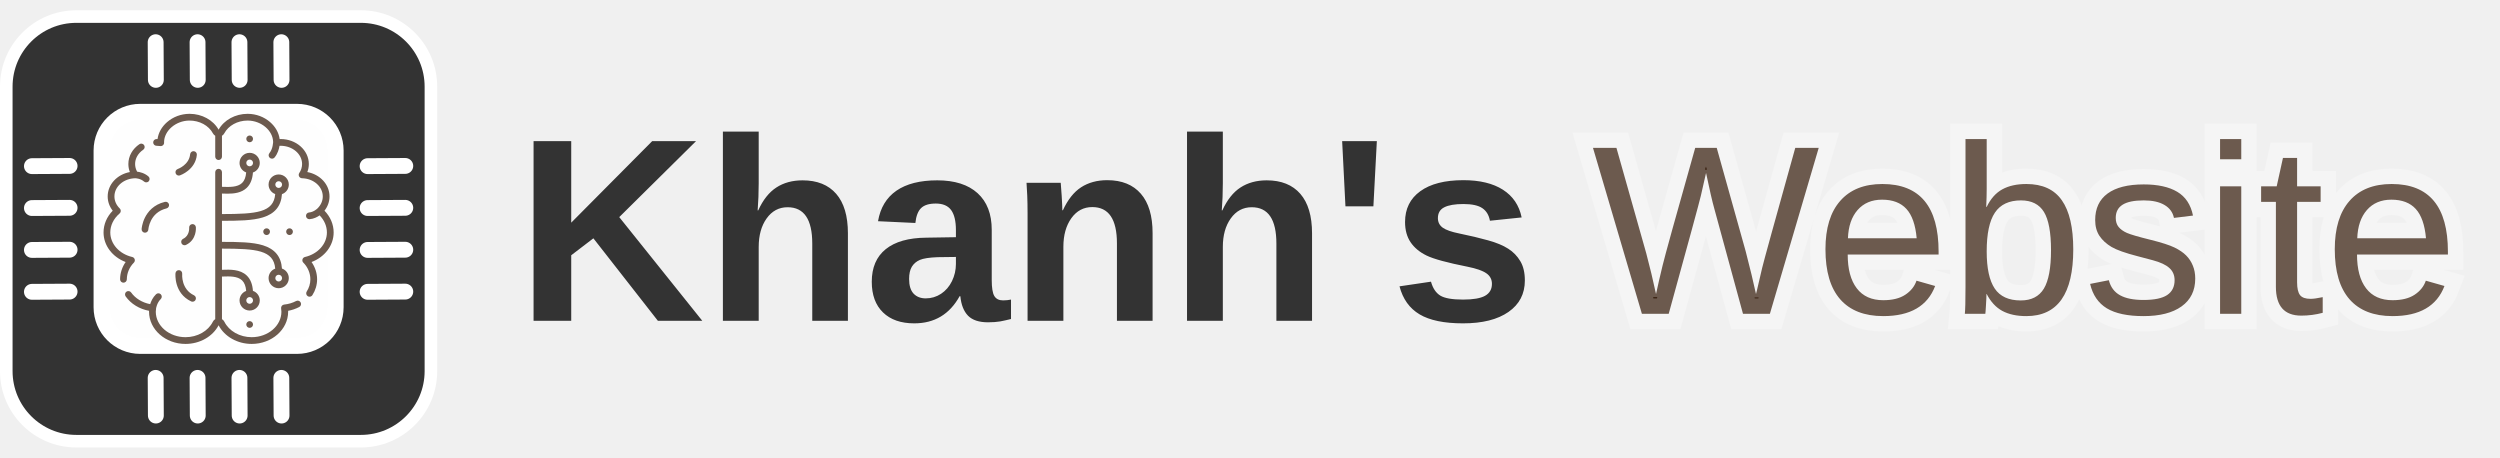
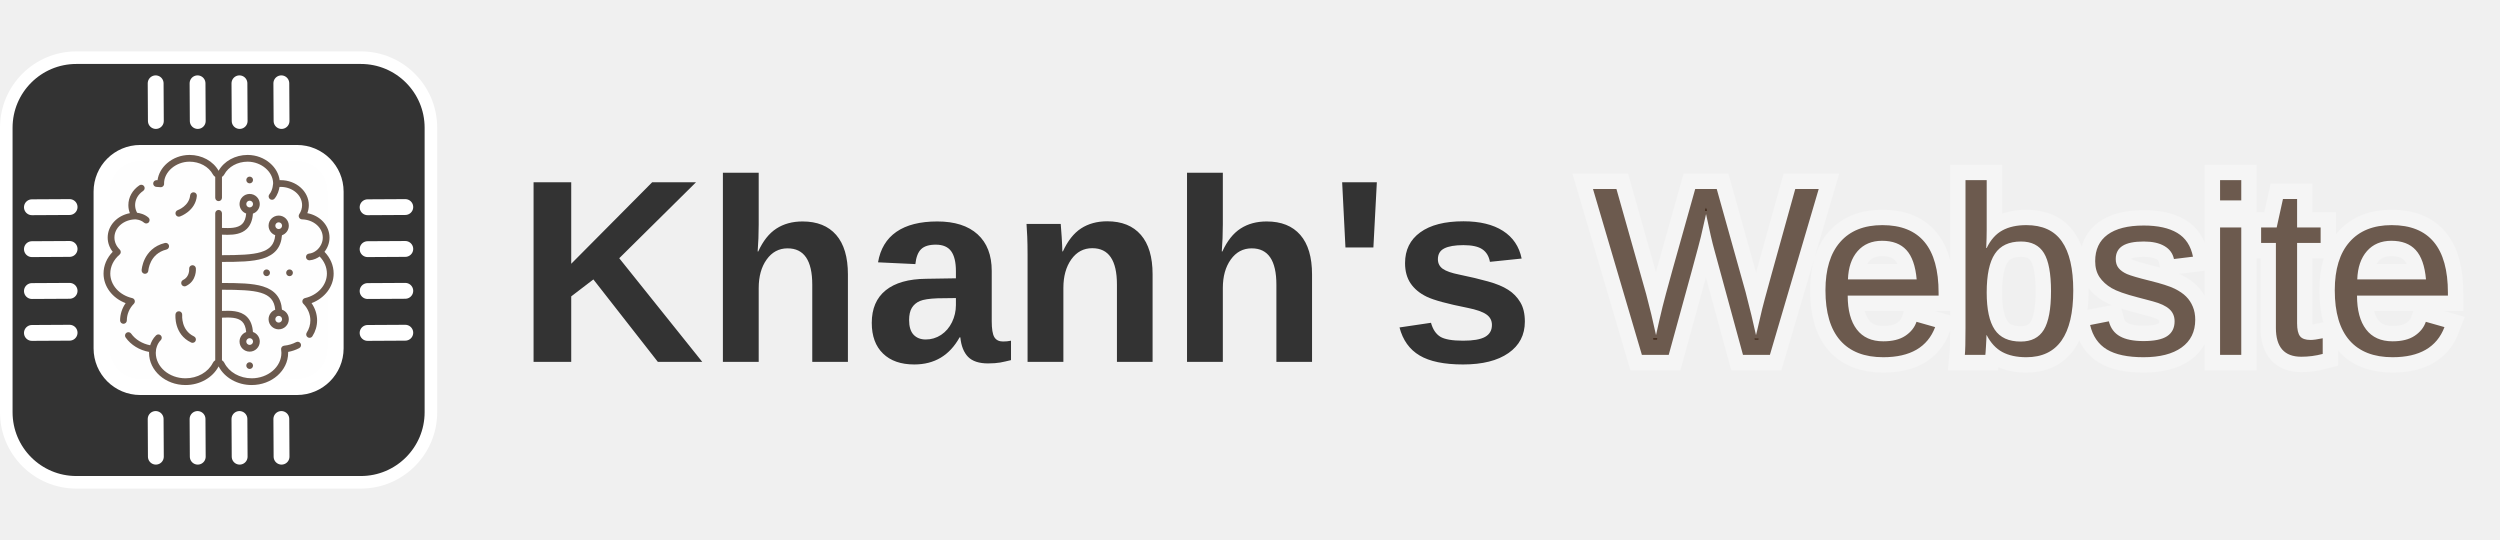
- <svg xmlns="http://www.w3.org/2000/svg" width="486.463mm" height="89.072mm" viewBox="0 0 486.463 89.072" version="1.1" id="svg5">
+ <svg xmlns="http://www.w3.org/2000/svg" width="486.463mm" height="105.072mm" viewBox="0 0 486.463 105.072" version="1.1" id="svg5">
  <defs id="defs2">
    </defs>
-   <g id="layer1" transform="translate(168.0231,-73.81899)">
+   <g id="layer1" transform="translate(168.0231,-65.81899)">
    <text xml:space="preserve" style="font-size:50.8px;line-height:0;font-family:Arial;-inkscape-font-specification:Arial;letter-spacing:0px;word-spacing:0px;opacity:1;fill:#333333;fill-opacity:1;stroke:#ffffff;stroke-width:0;stroke-miterlimit:4;stroke-dasharray:none;stroke-opacity:0.306" x="-67.588" y="136.239" id="text50106">
      <tspan id="tspan50104" style="font-weight:bold;font-size:50.8px;fill:#333333;fill-opacity:1;stroke:#ffffff;stroke-width:0;stroke-miterlimit:4;stroke-dasharray:none;stroke-opacity:0.306" x="-67.588" y="136.239">Khanh's </tspan>
    </text>
    <text xml:space="preserve" style="font-size:46.919px;line-height:0;font-family:Arial;-inkscape-font-specification:Arial;letter-spacing:0px;word-spacing:0px;stroke-width:6;stroke-miterlimit:4;stroke-dasharray:none" x="141.748" y="134.873" id="text25288">
      <tspan id="tspan25286" style="font-size:46.919px;fill:#2b1100;stroke:#ffffff;stroke-width:6;stroke-miterlimit:4;stroke-dasharray:none;stroke-opacity:0.306" x="141.748" y="134.873">Website</tspan>
    </text>
    <g id="g2131" transform="matrix(0.8954926,0,0,0.8954926,-7.345655,13.63308)">
      <rect style="fill:#333333;fill-opacity:1;stroke:#ffffff;stroke-width:2.731;stroke-miterlimit:4;stroke-dasharray:none;stroke-opacity:1" id="rect860" width="92.269" height="92.269" x="-178.064" y="70.809" ry="15.225" />
      <rect style="fill:#fefefe;fill-opacity:1;stroke:#ffffff;stroke-width:3.49;stroke-miterlimit:4;stroke-dasharray:none;stroke-opacity:1" id="rect1098" width="50.841" height="50.841" x="-157.35" y="91.523" ry="8.389" />
      <path style="fill:#333333;fill-opacity:0.545;stroke:#ffffff;stroke-width:3.444;stroke-linecap:round;stroke-linejoin:miter;stroke-miterlimit:4;stroke-dasharray:none;stroke-opacity:1" d="m -99.552,103.311 8.189,-0.046" id="path1133" />
      <path style="fill:#333333;fill-opacity:0.545;stroke:#ffffff;stroke-width:3.444;stroke-linecap:round;stroke-linejoin:miter;stroke-miterlimit:4;stroke-dasharray:none;stroke-opacity:1" d="m -99.552,112.415 8.189,-0.046" id="path1289" />
      <path style="fill:#333333;fill-opacity:0.545;stroke:#ffffff;stroke-width:3.444;stroke-linecap:round;stroke-linejoin:miter;stroke-miterlimit:4;stroke-dasharray:none;stroke-opacity:1" d="m -99.552,121.518 8.189,-0.046" id="path1295" />
      <path style="fill:#333333;fill-opacity:0.545;stroke:#ffffff;stroke-width:3.444;stroke-linecap:round;stroke-linejoin:miter;stroke-miterlimit:4;stroke-dasharray:none;stroke-opacity:1" d="m -99.552,130.621 8.189,-0.046" id="path1301" />
      <path style="fill:#333333;fill-opacity:0.545;stroke:#ffffff;stroke-width:3.444;stroke-linecap:round;stroke-linejoin:miter;stroke-miterlimit:4;stroke-dasharray:none;stroke-opacity:1" d="m -172.495,103.311 8.189,-0.046" id="path1313" />
      <path style="fill:#333333;fill-opacity:0.545;stroke:#ffffff;stroke-width:3.444;stroke-linecap:round;stroke-linejoin:miter;stroke-miterlimit:4;stroke-dasharray:none;stroke-opacity:1" d="m -172.495,112.415 8.189,-0.046" id="path1315" />
      <path style="fill:#333333;fill-opacity:0.545;stroke:#ffffff;stroke-width:3.444;stroke-linecap:round;stroke-linejoin:miter;stroke-miterlimit:4;stroke-dasharray:none;stroke-opacity:1" d="m -172.495,121.518 8.189,-0.046" id="path1317" />
      <path style="fill:#333333;fill-opacity:0.545;stroke:#ffffff;stroke-width:3.444;stroke-linecap:round;stroke-linejoin:miter;stroke-miterlimit:4;stroke-dasharray:none;stroke-opacity:1" d="m -172.495,130.621 8.189,-0.046" id="path1319" />
      <path style="fill:#333333;fill-opacity:0.545;stroke:#ffffff;stroke-width:3.444;stroke-linecap:round;stroke-linejoin:miter;stroke-miterlimit:4;stroke-dasharray:none;stroke-opacity:1" d="m -118.297,76.378 0.046,8.189" id="path1339" />
      <path style="fill:#333333;fill-opacity:0.545;stroke:#ffffff;stroke-width:3.444;stroke-linecap:round;stroke-linejoin:miter;stroke-miterlimit:4;stroke-dasharray:none;stroke-opacity:1" d="m -127.4,76.378 0.046,8.189" id="path1341" />
      <path style="fill:#333333;fill-opacity:0.545;stroke:#ffffff;stroke-width:3.444;stroke-linecap:round;stroke-linejoin:miter;stroke-miterlimit:4;stroke-dasharray:none;stroke-opacity:1" d="m -136.504,76.378 0.046,8.189" id="path1343" />
      <path style="fill:#333333;fill-opacity:0.545;stroke:#ffffff;stroke-width:3.444;stroke-linecap:round;stroke-linejoin:miter;stroke-miterlimit:4;stroke-dasharray:none;stroke-opacity:1" d="m -145.607,76.378 0.046,8.189" id="path1345" />
      <path style="fill:#333333;fill-opacity:0.545;stroke:#ffffff;stroke-width:3.444;stroke-linecap:round;stroke-linejoin:miter;stroke-miterlimit:4;stroke-dasharray:none;stroke-opacity:1" d="m -118.297,149.32 0.046,8.189" id="path1365" />
      <path style="fill:#333333;fill-opacity:0.545;stroke:#ffffff;stroke-width:3.444;stroke-linecap:round;stroke-linejoin:miter;stroke-miterlimit:4;stroke-dasharray:none;stroke-opacity:1" d="m -127.4,149.32 0.046,8.189" id="path1367" />
      <path style="fill:#333333;fill-opacity:0.545;stroke:#ffffff;stroke-width:3.444;stroke-linecap:round;stroke-linejoin:miter;stroke-miterlimit:4;stroke-dasharray:none;stroke-opacity:1" d="m -136.504,149.32 0.046,8.189" id="path1369" />
      <path style="fill:#333333;fill-opacity:0.545;stroke:#ffffff;stroke-width:3.444;stroke-linecap:round;stroke-linejoin:miter;stroke-miterlimit:4;stroke-dasharray:none;stroke-opacity:1" d="m -145.607,149.32 0.046,8.189" id="path1371" />
      <g id="g24" transform="matrix(0.09765625,0,0,0.09765587,-156.9291,91.94324)" style="fill:#6c5a4e;fill-opacity:1">
        <path d="m 428.487,416.533 c -8.187,4.289 -17.168,6.946 -26.692,7.899 -2.045,0.205 -3.917,1.24 -5.178,2.864 -1.261,1.624 -1.799,3.694 -1.49,5.727 0.432,2.833 0.632,5.168 0.632,7.348 0,31.226 -29.665,56.629 -66.129,56.629 -26.563,0 -50.461,-13.545 -60.884,-34.509 -1.186,-2.384 -3.017,-4.31 -5.246,-5.636 v -94.767 c 0.57,-0.02 1.139,-0.04 1.721,-0.06 14.656,-0.52 32.886,-1.174 43.041,8.625 5.228,5.044 8.273,12.915 9.103,23.426 -8.615,3.16 -14.779,11.438 -14.779,21.127 0,12.405 10.103,22.498 22.52,22.498 12.417,0 22.52,-10.093 22.52,-22.498 0,-9.856 -6.38,-18.246 -15.228,-21.28 -0.994,-14.785 -5.595,-26.228 -13.719,-34.068 -14.741,-14.224 -37.427,-13.412 -53.992,-12.821 -0.401,0.014 -0.791,0.028 -1.186,0.042 v -47.15 c 76.506,0.155 115.122,3.291 118.466,44.512 -8.614,3.161 -14.777,11.438 -14.777,21.127 0,12.405 10.103,22.498 22.52,22.498 12.417,0 22.52,-10.093 22.52,-22.498 0,-9.861 -6.386,-18.253 -15.241,-21.284 -1.849,-26.586 -15.755,-43.554 -42.372,-51.76 -23.089,-7.118 -54.613,-7.571 -91.116,-7.599 v -46.861 c 36.503,-0.029 68.027,-0.481 91.116,-7.599 26.617,-8.206 40.523,-25.174 42.372,-51.76 8.855,-3.031 15.241,-11.424 15.241,-21.285 0,-12.405 -10.103,-22.497 -22.52,-22.497 -12.417,0 -22.52,10.092 -22.52,22.497 0,9.689 6.163,17.967 14.777,21.128 -3.344,41.221 -41.96,44.357 -118.466,44.512 v -45.661 c 0.395,0.014 0.784,0.027 1.186,0.042 3.51,0.125 7.294,0.261 11.219,0.261 14.603,0 31.155,-1.872 42.773,-13.082 8.125,-7.839 12.725,-19.283 13.719,-34.067 8.848,-3.035 15.228,-11.425 15.228,-21.281 0,-12.405 -10.103,-22.497 -22.52,-22.497 -12.417,0 -22.52,10.092 -22.52,22.497 0,9.689 6.163,17.968 14.779,21.128 -0.83,10.511 -3.875,18.382 -9.103,23.425 -10.155,9.799 -28.391,9.144 -43.04,8.625 -0.582,-0.021 -1.151,-0.041 -1.722,-0.06 v -32.494 c 0,-4.143 -3.357,-7.5 -7.5,-7.5 -4.143,0 -7.5,3.357 -7.5,7.5 v 326.961 c -2.229,1.326 -4.061,3.253 -5.247,5.638 -10.422,20.96 -34.32,34.505 -60.883,34.505 -36.464,0 -66.129,-25.403 -66.129,-56.629 0,-2.18 0.2,-4.515 0.632,-7.348 0.017,-0.124 1.839,-12.554 10.387,-20.8 2.981,-2.875 3.066,-7.623 0.19,-10.604 -2.876,-2.98 -7.625,-3.068 -10.604,-0.19 -7.364,7.104 -11.177,15.917 -13.078,22.055 -17.461,-3.31 -32.997,-12.723 -42.391,-25.958 -2.397,-3.375 -7.08,-4.171 -10.458,-1.774 -3.377,2.398 -4.172,7.08 -1.774,10.458 11.86,16.707 30.584,28.156 52.139,32.101 -0.027,0.696 -0.041,1.381 -0.041,2.062 0,39.496 36.395,71.629 81.129,71.629 31.652,0 60.371,-16.237 73.63,-41.489 13.258,25.251 41.976,41.487 73.628,41.487 44.734,0 81.129,-32.133 81.129,-71.629 0,-0.681 -0.014,-1.365 -0.041,-2.062 8.712,-1.598 17.003,-4.441 24.73,-8.489 3.669,-1.922 5.085,-6.455 3.163,-10.124 -1.922,-3.67 -6.453,-5.086 -10.124,-3.163 z M 325.105,407.71 c 4.146,0 7.52,3.363 7.52,7.497 0,4.135 -3.373,7.498 -7.52,7.498 -4.147,0 -7.52,-3.363 -7.52,-7.498 0.001,-4.134 3.374,-7.497 7.52,-7.497 z m 64.604,-49.639 c 4.146,0 7.52,3.363 7.52,7.497 0,4.135 -3.373,7.498 -7.52,7.498 -4.147,0 -7.52,-3.363 -7.52,-7.498 0,-4.133 3.374,-7.497 7.52,-7.497 z m 0,-208.148 c 4.146,0 7.52,3.363 7.52,7.497 0,4.135 -3.373,7.498 -7.52,7.498 -4.147,0 -7.52,-3.363 -7.52,-7.498 0,-4.134 3.374,-7.497 7.52,-7.497 z m -64.604,-48.15 c 4.146,0 7.52,3.363 7.52,7.497 0,4.135 -3.373,7.498 -7.52,7.498 -4.147,0 -7.52,-3.363 -7.52,-7.498 0.001,-4.133 3.374,-7.497 7.52,-7.497 z" id="path2" style="fill:#6c5a4e;fill-opacity:1" />
        <path d="m 51.815,368.226 c 0,-13.564 5.701,-27.079 15.642,-37.076 1.918,-1.93 2.642,-4.746 1.89,-7.361 -0.752,-2.614 -2.861,-4.617 -5.512,-5.232 C 35.082,311.878 15,289.45 15,264.016 c 0,-15.82 7.369,-30.854 20.749,-42.333 1.602,-1.373 2.55,-3.357 2.613,-5.466 0.064,-2.108 -0.763,-4.146 -2.277,-5.613 -7.661,-7.422 -11.88,-16.921 -11.88,-26.749 0,-22.033 20.302,-39.834 46.218,-40.524 0.117,0.001 11.556,0.19 19.595,7.3 1.427,1.262 3.2,1.882 4.966,1.882 2.074,0 4.139,-0.855 5.621,-2.531 2.744,-3.103 2.453,-7.843 -0.649,-10.587 -8.642,-7.643 -19.365,-10.003 -25.292,-10.733 -2.902,-5.325 -4.441,-11.118 -4.441,-16.951 0,-12.392 6.554,-23.957 17.981,-31.729 3.425,-2.329 4.313,-6.994 1.983,-10.419 -2.329,-3.425 -6.995,-4.314 -10.419,-1.983 -15.6,10.609 -24.546,26.695 -24.546,44.132 0,6.084 1.139,12.114 3.341,17.847 -28.443,5.382 -49.358,27.555 -49.358,54.298 0,11.42 3.927,22.437 11.188,31.696 C 7.188,229.169 0,246.129 0,264.016 c 0,28.896 19.708,54.609 49.154,65.731 -7.934,11.354 -12.339,24.877 -12.339,38.479 0,4.143 3.357,7.5 7.5,7.5 4.143,0 7.5,-3.358 7.5,-7.5 z" id="path4" style="fill:#6c5a4e;fill-opacity:1" />
        <path d="m 512,264.016 c 0,-17.889 -7.187,-34.849 -20.394,-48.465 7.261,-9.26 11.188,-20.277 11.188,-31.696 0,-26.743 -20.916,-48.916 -49.359,-54.298 2.203,-5.733 3.342,-11.764 3.342,-17.847 0,-30.656 -28.137,-55.597 -62.722,-55.597 -0.69,0 -1.431,0.016 -2.205,0.044 C 389.932,42.012 382.548,28.81 370.635,18.45 357.217,6.781 339.748,0.23 321.446,0.007 321.113,0.002 320.78,0 320.447,0 293.179,0 268.122,13.731 256,35.278 243.878,13.73 218.824,0 191.553,0 c -0.331,0 -0.667,0.002 -0.999,0.007 -18.303,0.224 -35.772,6.774 -49.19,18.443 -11.911,10.358 -19.294,23.559 -21.214,37.707 -0.774,-0.028 -1.515,-0.044 -2.205,-0.044 -4.143,0 -7.5,3.357 -7.5,7.5 0,4.143 3.357,7.5 7.5,7.5 2.292,0 5.484,0.233 8.332,0.608 2.256,0.297 4.503,-0.438 6.143,-1.995 1.642,-1.558 2.492,-3.773 2.314,-6.029 l -0.045,-0.512 c -0.012,-0.135 -0.028,-0.269 -0.033,-0.332 0.456,-25.569 26.139,-47.481 56.082,-47.849 22.62,-0.23 43.295,10.921 52.684,28.53 1.185,2.223 2.954,4.029 5.079,5.295 v 46.44 c 0,4.143 3.357,7.5 7.5,7.5 4.143,0 7.5,-3.357 7.5,-7.5 V 48.83 c 2.125,-1.265 3.894,-3.072 5.079,-5.295 C 277.854,26.14 298.147,15 320.439,15 c 0.274,0 0.549,0.002 0.823,0.005 29.943,0.367 55.626,22.279 56.082,47.776 -0.121,-0.086 -0.213,15.035 -8.276,24.672 -2.658,3.177 -2.237,7.906 0.939,10.564 1.403,1.175 3.11,1.748 4.809,1.748 2.144,0 4.272,-0.914 5.756,-2.688 6.984,-8.347 9.823,-18.729 10.979,-25.891 0.901,-0.047 1.754,-0.074 2.505,-0.074 26.313,0 47.722,18.212 47.722,40.597 0,6.947 -2.157,13.848 -6.237,19.957 -1.518,2.271 -1.68,5.188 -0.424,7.613 1.255,2.426 3.73,3.978 6.461,4.05 25.916,0.69 46.218,18.491 46.218,40.524 0,9.828 -4.219,19.327 -11.88,26.749 -0.076,0.078 -8.098,8.062 -18.56,8.894 -4.129,0.328 -7.21,3.941 -6.882,8.071 0.313,3.927 3.596,6.905 7.469,6.905 0.199,0 0.4,-0.008 0.603,-0.023 9.502,-0.755 17.311,-5.007 22.244,-8.495 10.494,10.82 16.21,24.134 16.21,38.062 0,25.435 -20.082,47.862 -48.835,54.54 -2.65,0.615 -4.76,2.618 -5.512,5.232 -0.752,2.615 -0.029,5.432 1.89,7.361 9.94,9.998 15.642,23.512 15.642,37.076 0,9.489 -2.803,18.875 -8.104,27.145 -2.236,3.486 -1.222,8.126 2.266,10.361 1.253,0.804 2.655,1.188 4.041,1.188 2.47,0 4.889,-1.219 6.32,-3.453 6.854,-10.689 10.478,-22.876 10.478,-35.24 0,-13.601 -4.406,-27.124 -12.34,-38.479 C 492.292,318.626 512,292.913 512,264.016 Z" id="path6" style="fill:#6c5a4e;fill-opacity:1" />
        <path d="m 84.713,256.586 c -0.232,4.136 2.933,7.677 7.067,7.909 0.144,0.008 0.286,0.012 0.428,0.012 3.949,0 7.257,-3.087 7.481,-7.079 0.021,-0.377 2.552,-37.757 40.382,-46.959 4.025,-0.979 6.494,-5.035 5.515,-9.06 -0.979,-4.025 -5.032,-6.497 -9.06,-5.515 -25.353,6.167 -38.117,22.344 -44.361,34.829 -6.682,13.362 -7.424,25.359 -7.452,25.863 z" id="path8" style="fill:#6c5a4e;fill-opacity:1" />
        <path d="m 200.854,83.125 c -4.102,-0.385 -7.781,2.638 -8.171,6.763 -2.221,23.538 -26.596,32.554 -27.664,32.937 -3.895,1.379 -5.942,5.649 -4.575,9.551 1.082,3.089 3.98,5.021 7.078,5.021 0.822,0 1.66,-0.137 2.48,-0.424 1.406,-0.493 34.48,-12.453 37.614,-45.677 0.389,-4.124 -2.638,-7.782 -6.762,-8.171 z" id="path10" style="fill:#6c5a4e;fill-opacity:1" />
        <path d="m 194.816,417.339 c 1.041,0.495 2.138,0.729 3.218,0.729 2.803,0 5.492,-1.579 6.777,-4.279 1.779,-3.74 0.19,-8.216 -3.55,-9.995 -28.863,-13.733 -26.393,-46.382 -26.271,-47.796 0.372,-4.114 -2.654,-7.758 -6.771,-8.144 -4.116,-0.372 -7.781,2.644 -8.167,6.769 -0.167,1.805 -3.696,44.416 34.764,62.716 z" id="path12" style="fill:#6c5a4e;fill-opacity:1" />
        <path d="m 177.044,278.131 c -3.741,1.779 -5.33,6.254 -3.551,9.994 1.284,2.701 3.974,4.28 6.777,4.28 1.08,0 2.177,-0.234 3.217,-0.729 24.281,-11.552 22.06,-38.39 21.953,-39.526 -0.387,-4.125 -4.055,-7.141 -8.167,-6.769 -4.124,0.387 -7.154,4.043 -6.769,8.167 0.017,0.174 1.459,17.484 -13.46,24.583 z" id="path14" style="fill:#6c5a4e;fill-opacity:1" />
        <path d="m 355.338,262.24 c 0,4.142 3.358,7.5 7.501,7.5 4.143,0 7.501,-3.358 7.501,-7.5 0,-4.142 -3.358,-7.5 -7.501,-7.5 -4.143,0 -7.501,3.358 -7.501,7.5 z" id="path16" style="fill:#6c5a4e;fill-opacity:1" />
        <path d="m 413.829,269.74 c 4.143,0 7.501,-3.358 7.501,-7.5 0,-4.142 -3.358,-7.5 -7.501,-7.5 -4.143,0 -7.501,3.358 -7.501,7.5 0,4.142 3.359,7.5 7.501,7.5 z" id="path18" style="fill:#6c5a4e;fill-opacity:1" />
        <path d="m 317.608,468.74 c 0,4.142 3.358,7.5 7.501,7.5 4.143,0 7.501,-3.358 7.501,-7.5 0,-4.142 -3.358,-7.5 -7.501,-7.5 -4.143,0 -7.501,3.358 -7.501,7.5 z" id="path20" style="fill:#6c5a4e;fill-opacity:1" />
        <path d="m 332.609,55.74 c 0,-4.142 -3.358,-7.5 -7.501,-7.5 -4.143,0 -7.501,3.358 -7.501,7.5 0,4.142 3.358,7.5 7.501,7.5 4.143,0 7.501,-3.358 7.501,-7.5 z" id="path22" style="fill:#6c5a4e;fill-opacity:1" />
      </g>
    </g>
  </g>
</svg>
